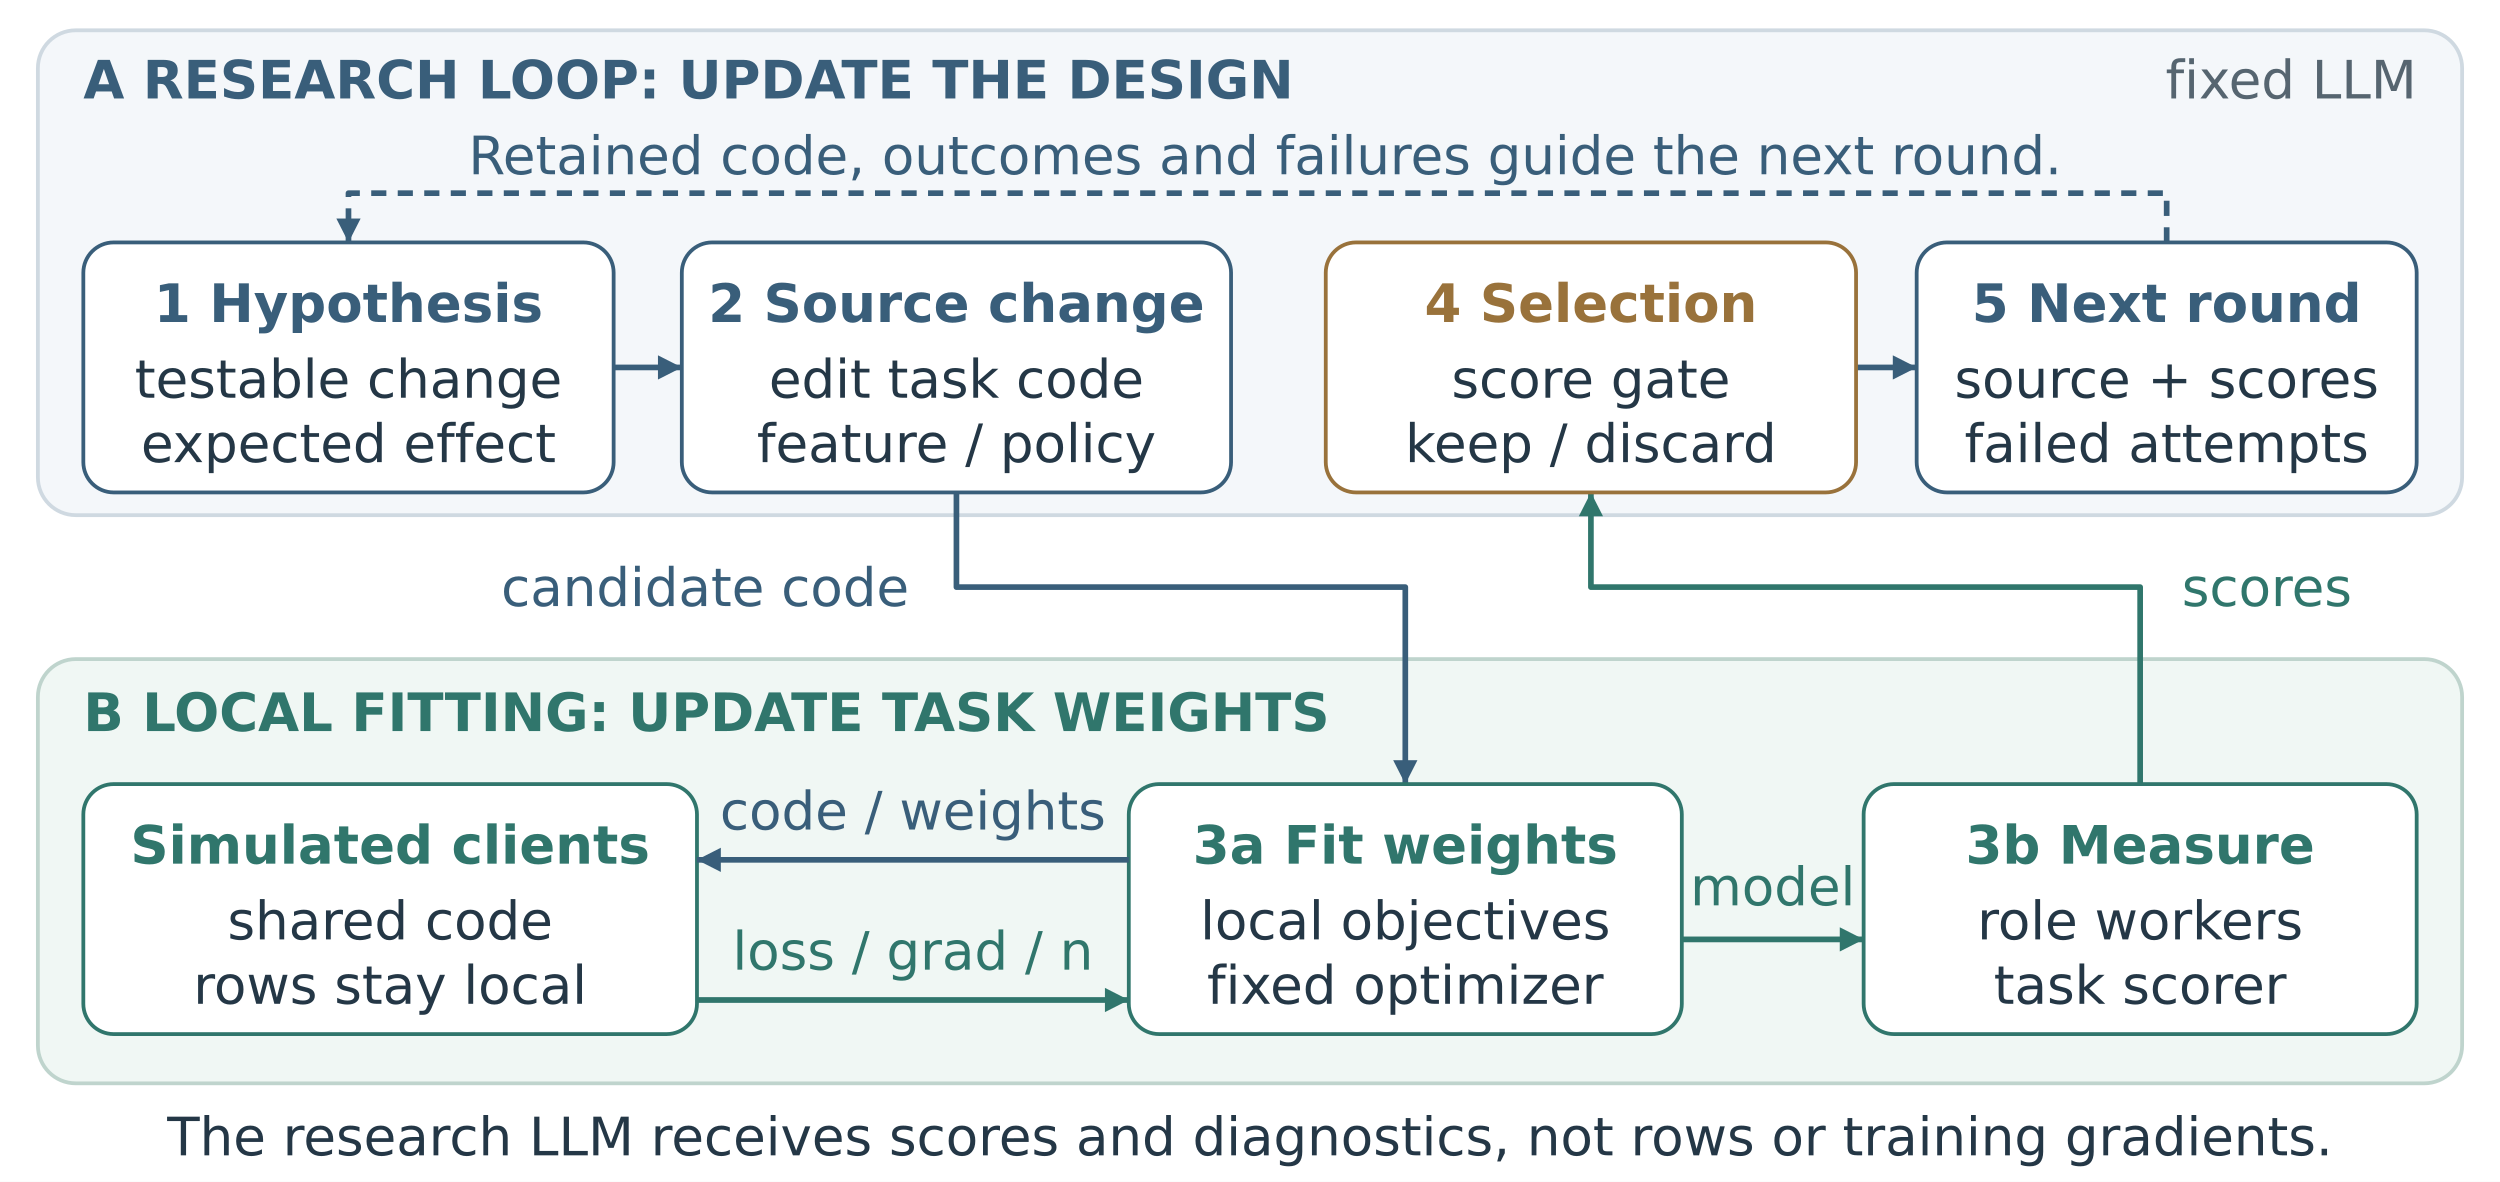
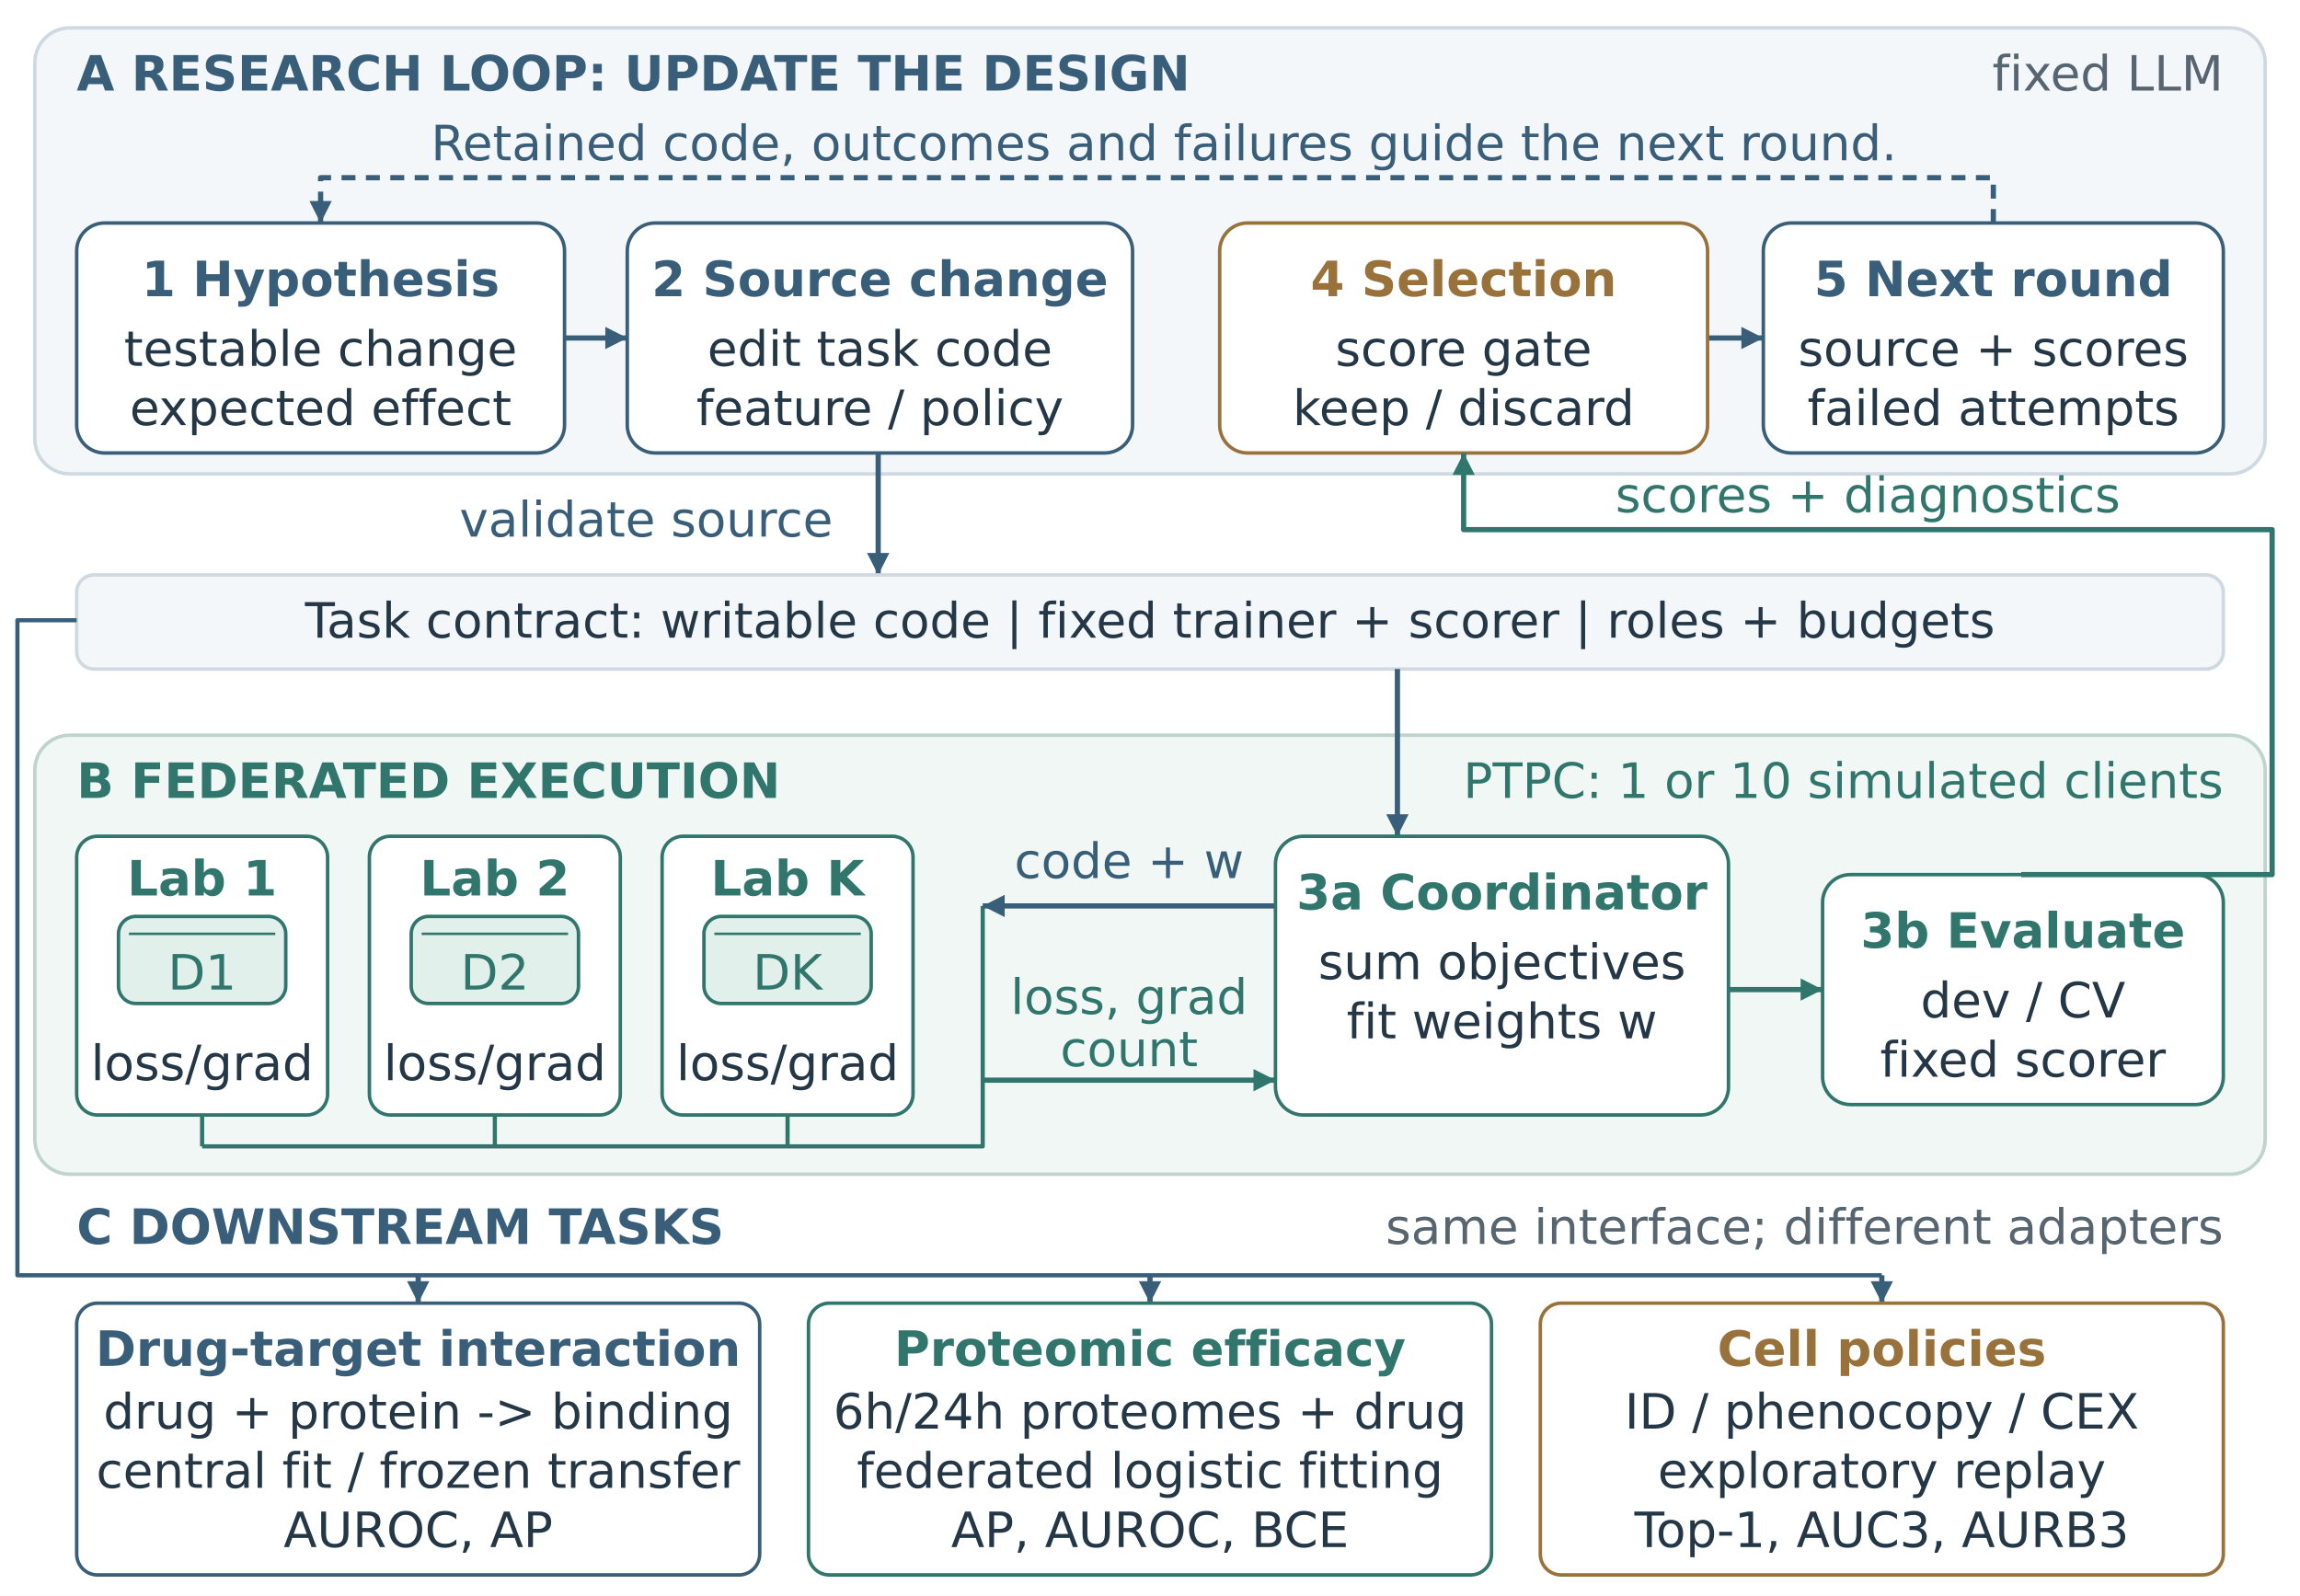
- <svg xmlns="http://www.w3.org/2000/svg" width="660pt" height="312pt" viewBox="0 0 660 312" role="img" aria-labelledby="title description">
-   <rect width="660" height="312" fill="#FFFFFF" />
+ <svg xmlns="http://www.w3.org/2000/svg" width="660pt" height="458pt" viewBox="0 0 660 458" role="img" aria-labelledby="title description">
+   <rect width="660" height="458" fill="#FFFFFF" />
  <rect x="10" y="8" width="640" height="128" rx="10" fill="#F4F7FA" stroke="#CFD9E1" stroke-width="1" />
  <text x="22" y="26" font-family="DejaVu Sans, Arial, sans-serif" font-size="14" font-weight="700" fill="#395E7A" text-anchor="start">A  RESEARCH LOOP: UPDATE THE DESIGN</text>
  <text x="638" y="26" font-family="DejaVu Sans, Arial, sans-serif" font-size="14" font-weight="400" fill="#566570" text-anchor="end">fixed LLM</text>
-   <rect x="10" y="174" width="640" height="112" rx="10" fill="#F0F7F4" stroke="#BFD4CD" stroke-width="1" />
-   <text x="22" y="193" font-family="DejaVu Sans, Arial, sans-serif" font-size="14" font-weight="700" fill="#30766C" text-anchor="start">B  LOCAL FITTING: UPDATE TASK WEIGHTS</text>
  <polyline points="572,64 572,51 92,51 92,64" fill="none" stroke="#395E7A" stroke-width="1.5" stroke-linejoin="round" stroke-dasharray="4 3" />
  <polygon points="92.000,64.000 95.200,57.700 88.800,57.700" fill="#395E7A" />
  <text x="334" y="46" font-family="DejaVu Sans, Arial, sans-serif" font-size="14" font-weight="400" fill="#395E7A" text-anchor="middle">Retained code, outcomes and failures guide the next round.</text>
  <polyline points="162,97 180,97" fill="none" stroke="#395E7A" stroke-width="1.5" stroke-linejoin="round" />
  <polygon points="180.000,97.000 173.700,93.800 173.700,100.200" fill="#395E7A" />
  <polyline points="490,97 506,97" fill="none" stroke="#395E7A" stroke-width="1.5" stroke-linejoin="round" />
  <polygon points="506.000,97.000 499.700,93.800 499.700,100.200" fill="#395E7A" />
-   <polyline points="252.5,130 252.5,155 371,155 371,207" fill="none" stroke="#395E7A" stroke-width="1.5" stroke-linejoin="round" />
-   <polygon points="371.000,207.000 374.200,200.700 367.800,200.700" fill="#395E7A" />
-   <text x="240" y="160" font-family="DejaVu Sans, Arial, sans-serif" font-size="14" font-weight="400" fill="#395E7A" text-anchor="end">candidate code</text>
-   <polyline points="565,207 565,155 420,155 420,130" fill="none" stroke="#30766C" stroke-width="1.5" stroke-linejoin="round" />
-   <polygon points="420.000,130.000 416.800,136.300 423.200,136.300" fill="#30766C" />
-   <text x="576" y="160" font-family="DejaVu Sans, Arial, sans-serif" font-size="14" font-weight="400" fill="#30766C" text-anchor="start">scores</text>
  <rect x="22" y="64" width="140" height="66" rx="8" fill="white" stroke="#395E7A" stroke-width="1" />
  <text x="92.0" y="85" font-family="DejaVu Sans, Arial, sans-serif" font-size="14" font-weight="700" fill="#395E7A" text-anchor="middle">1 Hypothesis</text>
  <text x="92.0" y="105" font-family="DejaVu Sans, Arial, sans-serif" font-size="14" font-weight="400" fill="#243746" text-anchor="middle">testable change</text>
  <text x="92.0" y="122" font-family="DejaVu Sans, Arial, sans-serif" font-size="14" font-weight="400" fill="#243746" text-anchor="middle">expected effect</text>
  <rect x="180" y="64" width="145" height="66" rx="8" fill="white" stroke="#395E7A" stroke-width="1" />
  <text x="252.5" y="85" font-family="DejaVu Sans, Arial, sans-serif" font-size="14" font-weight="700" fill="#395E7A" text-anchor="middle">2 Source change</text>
  <text x="252.5" y="105" font-family="DejaVu Sans, Arial, sans-serif" font-size="14" font-weight="400" fill="#243746" text-anchor="middle">edit task code</text>
  <text x="252.5" y="122" font-family="DejaVu Sans, Arial, sans-serif" font-size="14" font-weight="400" fill="#243746" text-anchor="middle">feature / policy</text>
  <rect x="350" y="64" width="140" height="66" rx="8" fill="white" stroke="#99723B" stroke-width="1" />
  <text x="420.0" y="85" font-family="DejaVu Sans, Arial, sans-serif" font-size="14" font-weight="700" fill="#99723B" text-anchor="middle">4 Selection</text>
  <text x="420.0" y="105" font-family="DejaVu Sans, Arial, sans-serif" font-size="14" font-weight="400" fill="#243746" text-anchor="middle">score gate</text>
  <text x="420.0" y="122" font-family="DejaVu Sans, Arial, sans-serif" font-size="14" font-weight="400" fill="#243746" text-anchor="middle">keep / discard</text>
  <rect x="506" y="64" width="132" height="66" rx="8" fill="white" stroke="#395E7A" stroke-width="1" />
  <text x="572.0" y="85" font-family="DejaVu Sans, Arial, sans-serif" font-size="14" font-weight="700" fill="#395E7A" text-anchor="middle">5 Next round</text>
  <text x="572.0" y="105" font-family="DejaVu Sans, Arial, sans-serif" font-size="14" font-weight="400" fill="#243746" text-anchor="middle">source + scores</text>
  <text x="572.0" y="122" font-family="DejaVu Sans, Arial, sans-serif" font-size="14" font-weight="400" fill="#243746" text-anchor="middle">failed attempts</text>
-   <rect x="22" y="207" width="162" height="66" rx="8" fill="white" stroke="#30766C" stroke-width="1" />
-   <text x="103.0" y="228" font-family="DejaVu Sans, Arial, sans-serif" font-size="14" font-weight="700" fill="#30766C" text-anchor="middle">Simulated clients</text>
-   <text x="103.0" y="248" font-family="DejaVu Sans, Arial, sans-serif" font-size="14" font-weight="400" fill="#243746" text-anchor="middle">shared code</text>
-   <text x="103.0" y="265" font-family="DejaVu Sans, Arial, sans-serif" font-size="14" font-weight="400" fill="#243746" text-anchor="middle">rows stay local</text>
-   <rect x="298" y="207" width="146" height="66" rx="8" fill="white" stroke="#30766C" stroke-width="1" />
-   <text x="371.0" y="228" font-family="DejaVu Sans, Arial, sans-serif" font-size="14" font-weight="700" fill="#30766C" text-anchor="middle">3a Fit weights</text>
-   <text x="371.0" y="248" font-family="DejaVu Sans, Arial, sans-serif" font-size="14" font-weight="400" fill="#243746" text-anchor="middle">local objectives</text>
-   <text x="371.0" y="265" font-family="DejaVu Sans, Arial, sans-serif" font-size="14" font-weight="400" fill="#243746" text-anchor="middle">fixed optimizer</text>
-   <rect x="492" y="207" width="146" height="66" rx="8" fill="white" stroke="#30766C" stroke-width="1" />
-   <text x="565.0" y="228" font-family="DejaVu Sans, Arial, sans-serif" font-size="14" font-weight="700" fill="#30766C" text-anchor="middle">3b Measure</text>
-   <text x="565.0" y="248" font-family="DejaVu Sans, Arial, sans-serif" font-size="14" font-weight="400" fill="#243746" text-anchor="middle">role workers</text>
-   <text x="565.0" y="265" font-family="DejaVu Sans, Arial, sans-serif" font-size="14" font-weight="400" fill="#243746" text-anchor="middle">task scorer</text>
-   <polyline points="298,227 184,227" fill="none" stroke="#395E7A" stroke-width="1.5" stroke-linejoin="round" />
-   <polygon points="184.000,227.000 190.300,230.200 190.300,223.800" fill="#395E7A" />
-   <text x="241" y="219" font-family="DejaVu Sans, Arial, sans-serif" font-size="14" font-weight="400" fill="#395E7A" text-anchor="middle">code / weights</text>
-   <polyline points="184,264 298,264" fill="none" stroke="#30766C" stroke-width="1.5" stroke-linejoin="round" />
-   <polygon points="298.000,264.000 291.700,260.800 291.700,267.200" fill="#30766C" />
-   <text x="241" y="256" font-family="DejaVu Sans, Arial, sans-serif" font-size="14" font-weight="400" fill="#30766C" text-anchor="middle">loss / grad / n</text>
-   <polyline points="444,248 492,248" fill="none" stroke="#30766C" stroke-width="1.5" stroke-linejoin="round" />
-   <polygon points="492.000,248.000 485.700,244.800 485.700,251.200" fill="#30766C" />
-   <text x="468" y="239" font-family="DejaVu Sans, Arial, sans-serif" font-size="14" font-weight="400" fill="#30766C" text-anchor="middle">model</text>
-   <text x="330" y="305" font-family="DejaVu Sans, Arial, sans-serif" font-size="14" font-weight="400" fill="#243746" text-anchor="middle">The research LLM receives scores and diagnostics, not rows or training gradients.</text>
+   <polyline points="252,130 252,165" fill="none" stroke="#395E7A" stroke-width="1.5" stroke-linejoin="round" />
+   <polygon points="252.000,165.000 255.200,158.700 248.800,158.700" fill="#395E7A" />
+   <text x="239" y="154" font-family="DejaVu Sans, Arial, sans-serif" font-size="14" font-weight="400" fill="#395E7A" text-anchor="end">validate source</text>
+   <rect x="22" y="165" width="616" height="27" rx="5" fill="#F4F7FA" stroke="#CFD9E1" stroke-width="1" />
+   <text x="330" y="183" font-family="DejaVu Sans, Arial, sans-serif" font-size="14" font-weight="400" fill="#243746" text-anchor="middle">Task contract: writable code | fixed trainer + scorer | roles + budgets</text>
+   <rect x="10" y="211" width="640" height="126" rx="10" fill="#F0F7F4" stroke="#BFD4CD" stroke-width="1" />
+   <text x="22" y="229" font-family="DejaVu Sans, Arial, sans-serif" font-size="14" font-weight="700" fill="#30766C" text-anchor="start">B  FEDERATED EXECUTION</text>
+   <text x="638" y="229" font-family="DejaVu Sans, Arial, sans-serif" font-size="14" font-weight="400" fill="#30766C" text-anchor="end">PTPC: 1 or 10 simulated clients</text>
+   <polyline points="401,192 401,240" fill="none" stroke="#395E7A" stroke-width="1.5" stroke-linejoin="round" />
+   <polygon points="401.000,240.000 404.200,233.700 397.800,233.700" fill="#395E7A" />
+   <rect x="22" y="240" width="72" height="80" rx="6" fill="white" stroke="#30766C" stroke-width="1" />
+   <text x="58" y="257" font-family="DejaVu Sans, Arial, sans-serif" font-size="14" font-weight="700" fill="#30766C" text-anchor="middle">Lab 1</text>
+   <rect x="34" y="263" width="48" height="25" rx="5" fill="#E2F0EB" stroke="#30766C" stroke-width="1" />
+   <polyline points="37,268 79,268" fill="none" stroke="#30766C" stroke-width="0.7" stroke-linejoin="round" />
+   <text x="58" y="284" font-family="DejaVu Sans, Arial, sans-serif" font-size="14" font-weight="400" fill="#30766C" text-anchor="middle">D1</text>
+   <text x="58" y="310" font-family="DejaVu Sans, Arial, sans-serif" font-size="14" font-weight="400" fill="#243746" text-anchor="middle">loss/grad</text>
+   <polyline points="58,320 58,329" fill="none" stroke="#30766C" stroke-width="1.2" stroke-linejoin="round" />
+   <rect x="106" y="240" width="72" height="80" rx="6" fill="white" stroke="#30766C" stroke-width="1" />
+   <text x="142" y="257" font-family="DejaVu Sans, Arial, sans-serif" font-size="14" font-weight="700" fill="#30766C" text-anchor="middle">Lab 2</text>
+   <rect x="118" y="263" width="48" height="25" rx="5" fill="#E2F0EB" stroke="#30766C" stroke-width="1" />
+   <polyline points="121,268 163,268" fill="none" stroke="#30766C" stroke-width="0.7" stroke-linejoin="round" />
+   <text x="142" y="284" font-family="DejaVu Sans, Arial, sans-serif" font-size="14" font-weight="400" fill="#30766C" text-anchor="middle">D2</text>
+   <text x="142" y="310" font-family="DejaVu Sans, Arial, sans-serif" font-size="14" font-weight="400" fill="#243746" text-anchor="middle">loss/grad</text>
+   <polyline points="142,320 142,329" fill="none" stroke="#30766C" stroke-width="1.2" stroke-linejoin="round" />
+   <rect x="190" y="240" width="72" height="80" rx="6" fill="white" stroke="#30766C" stroke-width="1" />
+   <text x="226" y="257" font-family="DejaVu Sans, Arial, sans-serif" font-size="14" font-weight="700" fill="#30766C" text-anchor="middle">Lab K</text>
+   <rect x="202" y="263" width="48" height="25" rx="5" fill="#E2F0EB" stroke="#30766C" stroke-width="1" />
+   <polyline points="205,268 247,268" fill="none" stroke="#30766C" stroke-width="0.7" stroke-linejoin="round" />
+   <text x="226" y="284" font-family="DejaVu Sans, Arial, sans-serif" font-size="14" font-weight="400" fill="#30766C" text-anchor="middle">DK</text>
+   <text x="226" y="310" font-family="DejaVu Sans, Arial, sans-serif" font-size="14" font-weight="400" fill="#243746" text-anchor="middle">loss/grad</text>
+   <polyline points="226,320 226,329" fill="none" stroke="#30766C" stroke-width="1.2" stroke-linejoin="round" />
+   <polyline points="58,329 282,329 282,260" fill="none" stroke="#30766C" stroke-width="1.2" stroke-linejoin="round" />
+   <polyline points="366,260 282,260" fill="none" stroke="#395E7A" stroke-width="1.5" stroke-linejoin="round" />
+   <polygon points="282.000,260.000 288.300,263.200 288.300,256.800" fill="#395E7A" />
+   <text x="324" y="252" font-family="DejaVu Sans, Arial, sans-serif" font-size="14" font-weight="400" fill="#395E7A" text-anchor="middle">code + w</text>
+   <polyline points="282,310 366,310" fill="none" stroke="#30766C" stroke-width="1.5" stroke-linejoin="round" />
+   <polygon points="366.000,310.000 359.700,306.800 359.700,313.200" fill="#30766C" />
+   <text x="324" y="291" font-family="DejaVu Sans, Arial, sans-serif" font-size="14" font-weight="400" fill="#30766C" text-anchor="middle">loss, grad</text>
+   <text x="324" y="306" font-family="DejaVu Sans, Arial, sans-serif" font-size="14" font-weight="400" fill="#30766C" text-anchor="middle">count</text>
+   <rect x="366" y="240" width="130" height="80" rx="8" fill="white" stroke="#30766C" stroke-width="1" />
+   <text x="431.0" y="261" font-family="DejaVu Sans, Arial, sans-serif" font-size="14" font-weight="700" fill="#30766C" text-anchor="middle">3a Coordinator</text>
+   <text x="431.0" y="281" font-family="DejaVu Sans, Arial, sans-serif" font-size="14" font-weight="400" fill="#243746" text-anchor="middle">sum objectives</text>
+   <text x="431.0" y="298" font-family="DejaVu Sans, Arial, sans-serif" font-size="14" font-weight="400" fill="#243746" text-anchor="middle">fit weights w</text>
+   <rect x="523" y="251" width="115" height="66" rx="8" fill="white" stroke="#30766C" stroke-width="1" />
+   <text x="580.5" y="272" font-family="DejaVu Sans, Arial, sans-serif" font-size="14" font-weight="700" fill="#30766C" text-anchor="middle">3b Evaluate</text>
+   <text x="580.5" y="292" font-family="DejaVu Sans, Arial, sans-serif" font-size="14" font-weight="400" fill="#243746" text-anchor="middle">dev / CV</text>
+   <text x="580.5" y="309" font-family="DejaVu Sans, Arial, sans-serif" font-size="14" font-weight="400" fill="#243746" text-anchor="middle">fixed scorer</text>
+   <polyline points="496,284 523,284" fill="none" stroke="#30766C" stroke-width="1.5" stroke-linejoin="round" />
+   <polygon points="523.000,284.000 516.700,280.800 516.700,287.200" fill="#30766C" />
+   <polyline points="580,251 652,251 652,152 420,152 420,130" fill="none" stroke="#30766C" stroke-width="1.5" stroke-linejoin="round" />
+   <polygon points="420.000,130.000 416.800,136.300 423.200,136.300" fill="#30766C" />
+   <text x="536" y="147" font-family="DejaVu Sans, Arial, sans-serif" font-size="14" font-weight="400" fill="#30766C" text-anchor="middle">scores + diagnostics</text>
+   <text x="22" y="357" font-family="DejaVu Sans, Arial, sans-serif" font-size="14" font-weight="700" fill="#395E7A" text-anchor="start">C  DOWNSTREAM TASKS</text>
+   <text x="638" y="357" font-family="DejaVu Sans, Arial, sans-serif" font-size="14" font-weight="400" fill="#566570" text-anchor="end">same interface; different adapters</text>
+   <polyline points="22,178 5,178 5,366 540,366" fill="none" stroke="#395E7A" stroke-width="1.2" stroke-linejoin="round" />
+   <polyline points="120,366 120,374" fill="none" stroke="#395E7A" stroke-width="1.5" stroke-linejoin="round" />
+   <polygon points="120.000,374.000 123.200,367.700 116.800,367.700" fill="#395E7A" />
+   <polyline points="330,366 330,374" fill="none" stroke="#395E7A" stroke-width="1.5" stroke-linejoin="round" />
+   <polygon points="330.000,374.000 333.200,367.700 326.800,367.700" fill="#395E7A" />
+   <polyline points="540,366 540,374" fill="none" stroke="#395E7A" stroke-width="1.5" stroke-linejoin="round" />
+   <polygon points="540.000,374.000 543.200,367.700 536.800,367.700" fill="#395E7A" />
+   <rect x="22" y="374" width="196" height="78" rx="6" fill="white" stroke="#395E7A" stroke-width="1" />
+   <text x="120" y="392" font-family="DejaVu Sans, Arial, sans-serif" font-size="14" font-weight="700" fill="#395E7A" text-anchor="middle">Drug-target interaction</text>
+   <text x="120" y="410" font-family="DejaVu Sans, Arial, sans-serif" font-size="14" font-weight="400" fill="#243746" text-anchor="middle">drug + protein -&gt; binding</text>
+   <text x="120" y="427" font-family="DejaVu Sans, Arial, sans-serif" font-size="14" font-weight="400" fill="#243746" text-anchor="middle">central fit / frozen transfer</text>
+   <text x="120" y="444" font-family="DejaVu Sans, Arial, sans-serif" font-size="14" font-weight="400" fill="#243746" text-anchor="middle">AUROC, AP</text>
+   <rect x="232" y="374" width="196" height="78" rx="6" fill="white" stroke="#30766C" stroke-width="1" />
+   <text x="330" y="392" font-family="DejaVu Sans, Arial, sans-serif" font-size="14" font-weight="700" fill="#30766C" text-anchor="middle">Proteomic efficacy</text>
+   <text x="330" y="410" font-family="DejaVu Sans, Arial, sans-serif" font-size="14" font-weight="400" fill="#243746" text-anchor="middle">6h/24h proteomes + drug</text>
+   <text x="330" y="427" font-family="DejaVu Sans, Arial, sans-serif" font-size="14" font-weight="400" fill="#243746" text-anchor="middle">federated logistic fitting</text>
+   <text x="330" y="444" font-family="DejaVu Sans, Arial, sans-serif" font-size="14" font-weight="400" fill="#243746" text-anchor="middle">AP, AUROC, BCE</text>
+   <rect x="442" y="374" width="196" height="78" rx="6" fill="white" stroke="#99723B" stroke-width="1" />
+   <text x="540" y="392" font-family="DejaVu Sans, Arial, sans-serif" font-size="14" font-weight="700" fill="#99723B" text-anchor="middle">Cell policies</text>
+   <text x="540" y="410" font-family="DejaVu Sans, Arial, sans-serif" font-size="14" font-weight="400" fill="#243746" text-anchor="middle">ID / phenocopy / CEX</text>
+   <text x="540" y="427" font-family="DejaVu Sans, Arial, sans-serif" font-size="14" font-weight="400" fill="#243746" text-anchor="middle">exploratory replay</text>
+   <text x="540" y="444" font-family="DejaVu Sans, Arial, sans-serif" font-size="14" font-weight="400" fill="#243746" text-anchor="middle">Top-1, AUC3, AURB3</text>
</svg>
